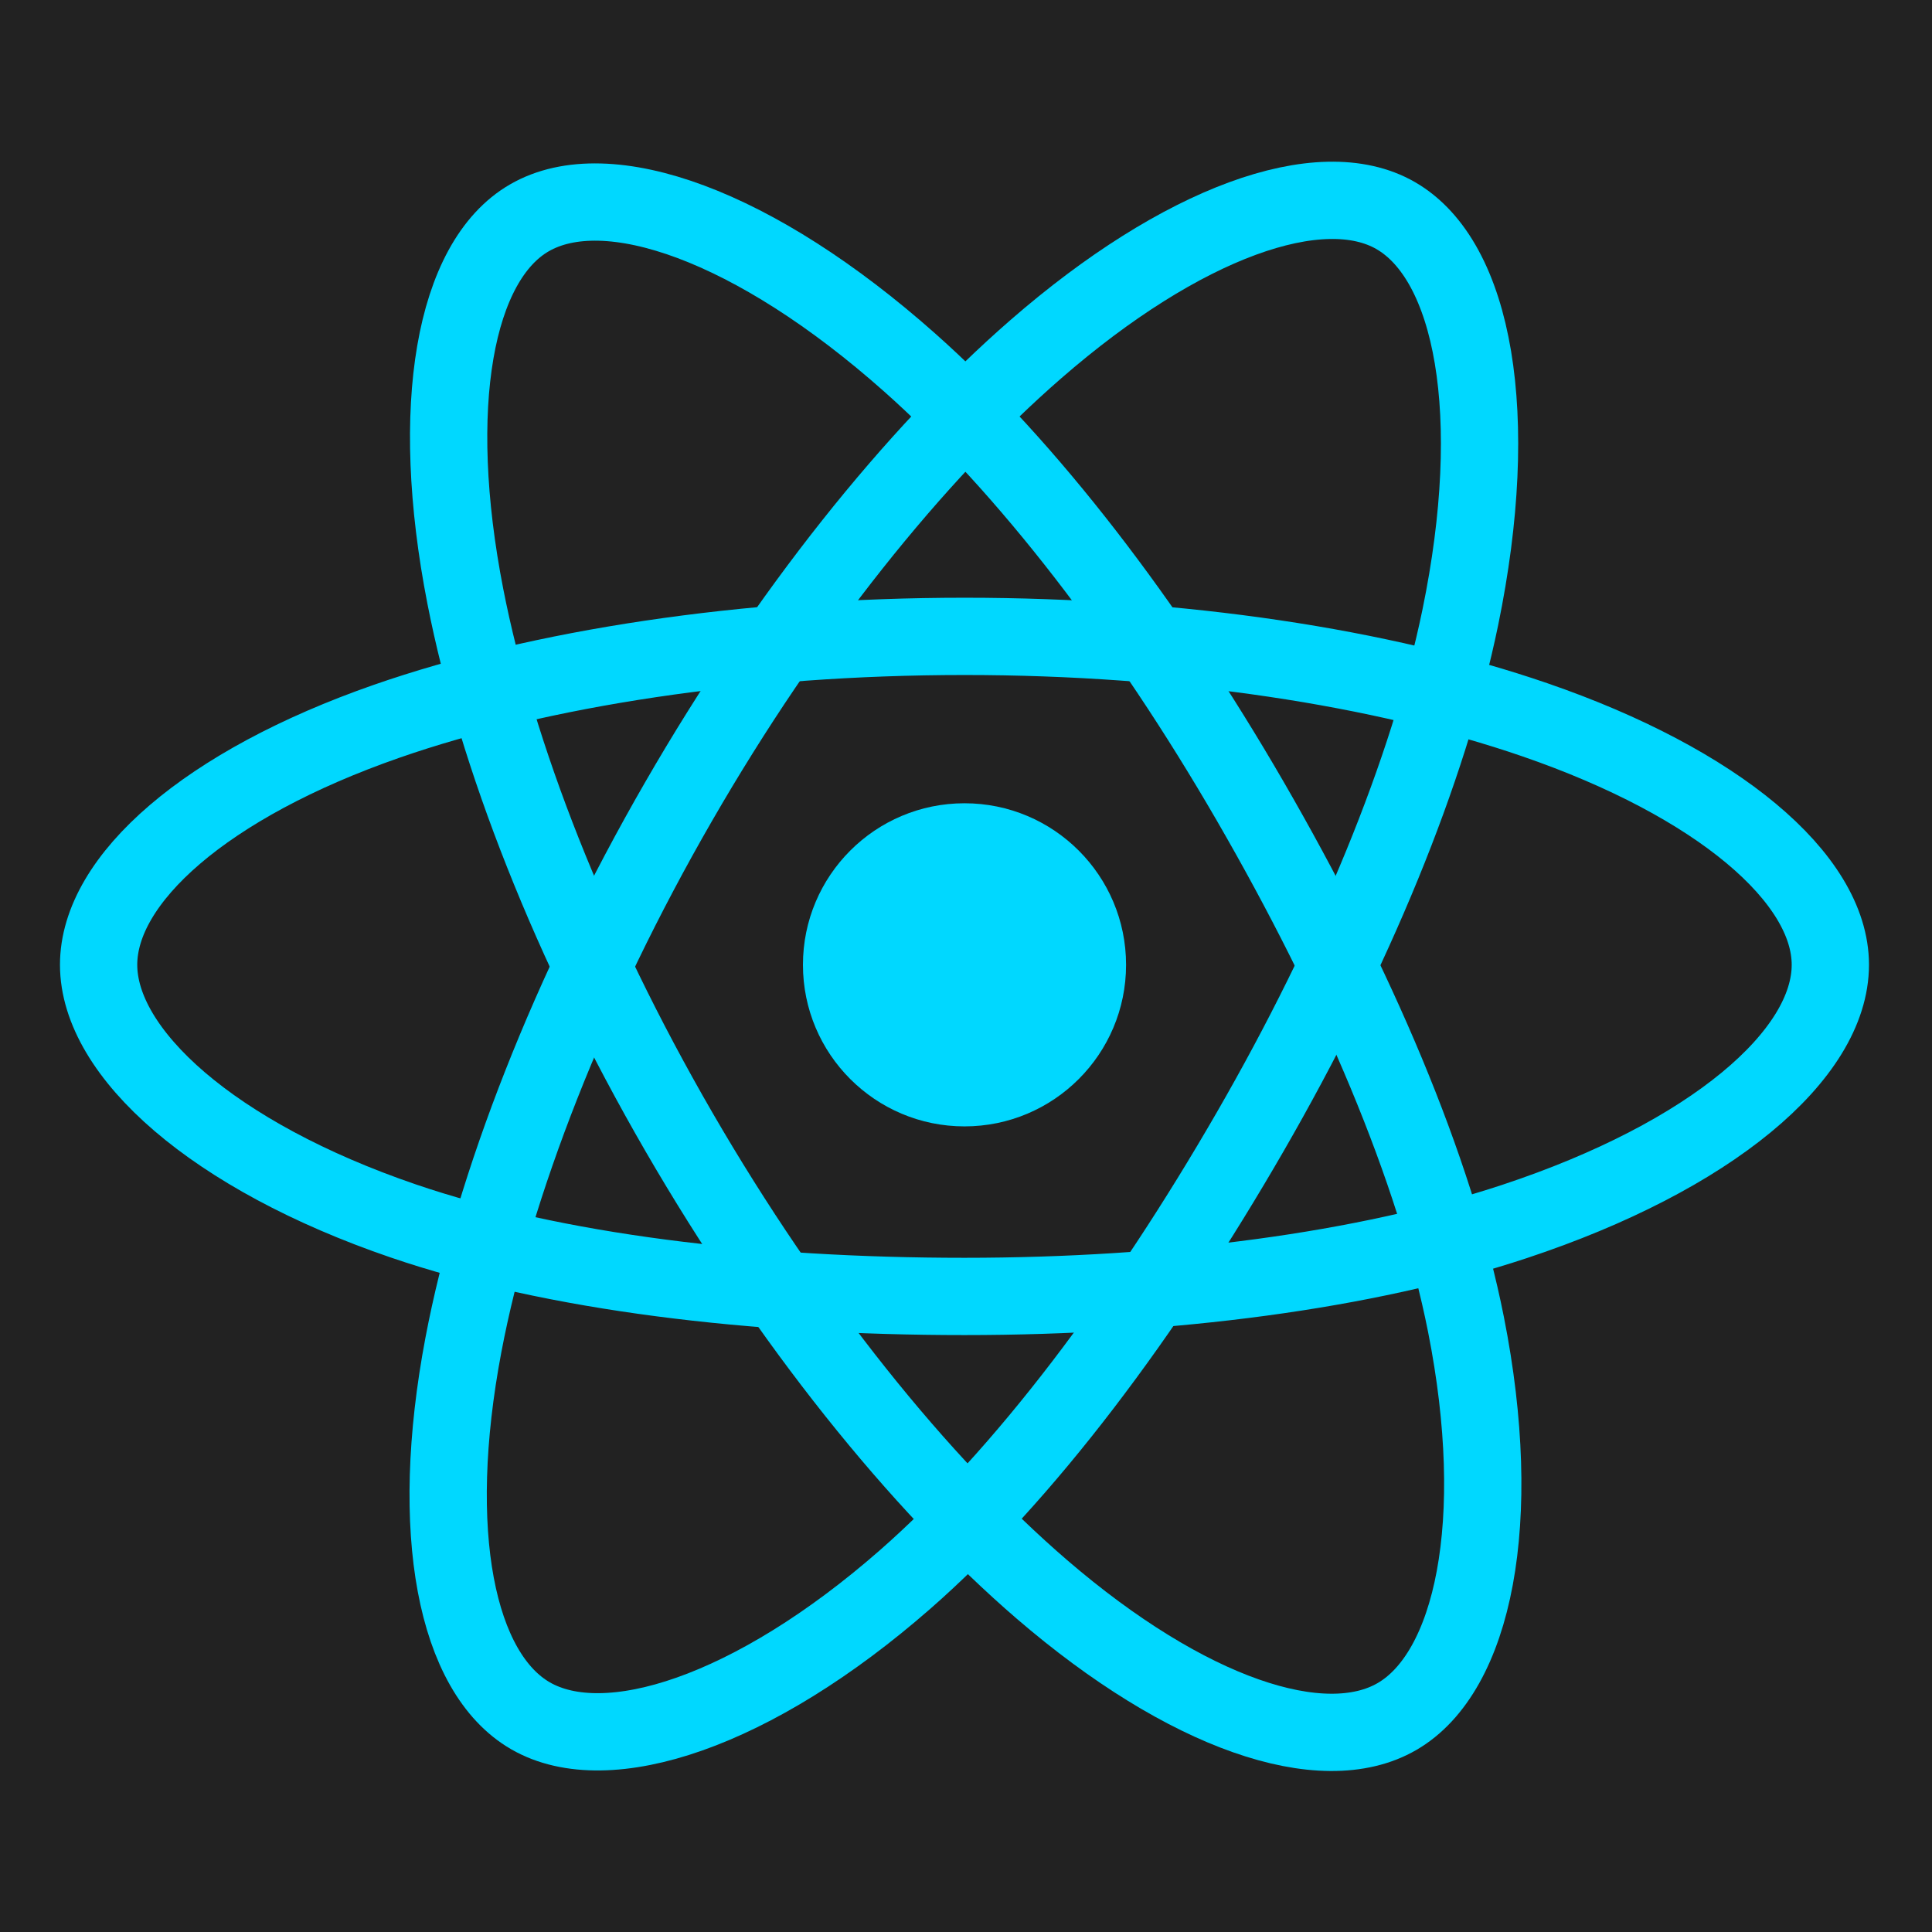
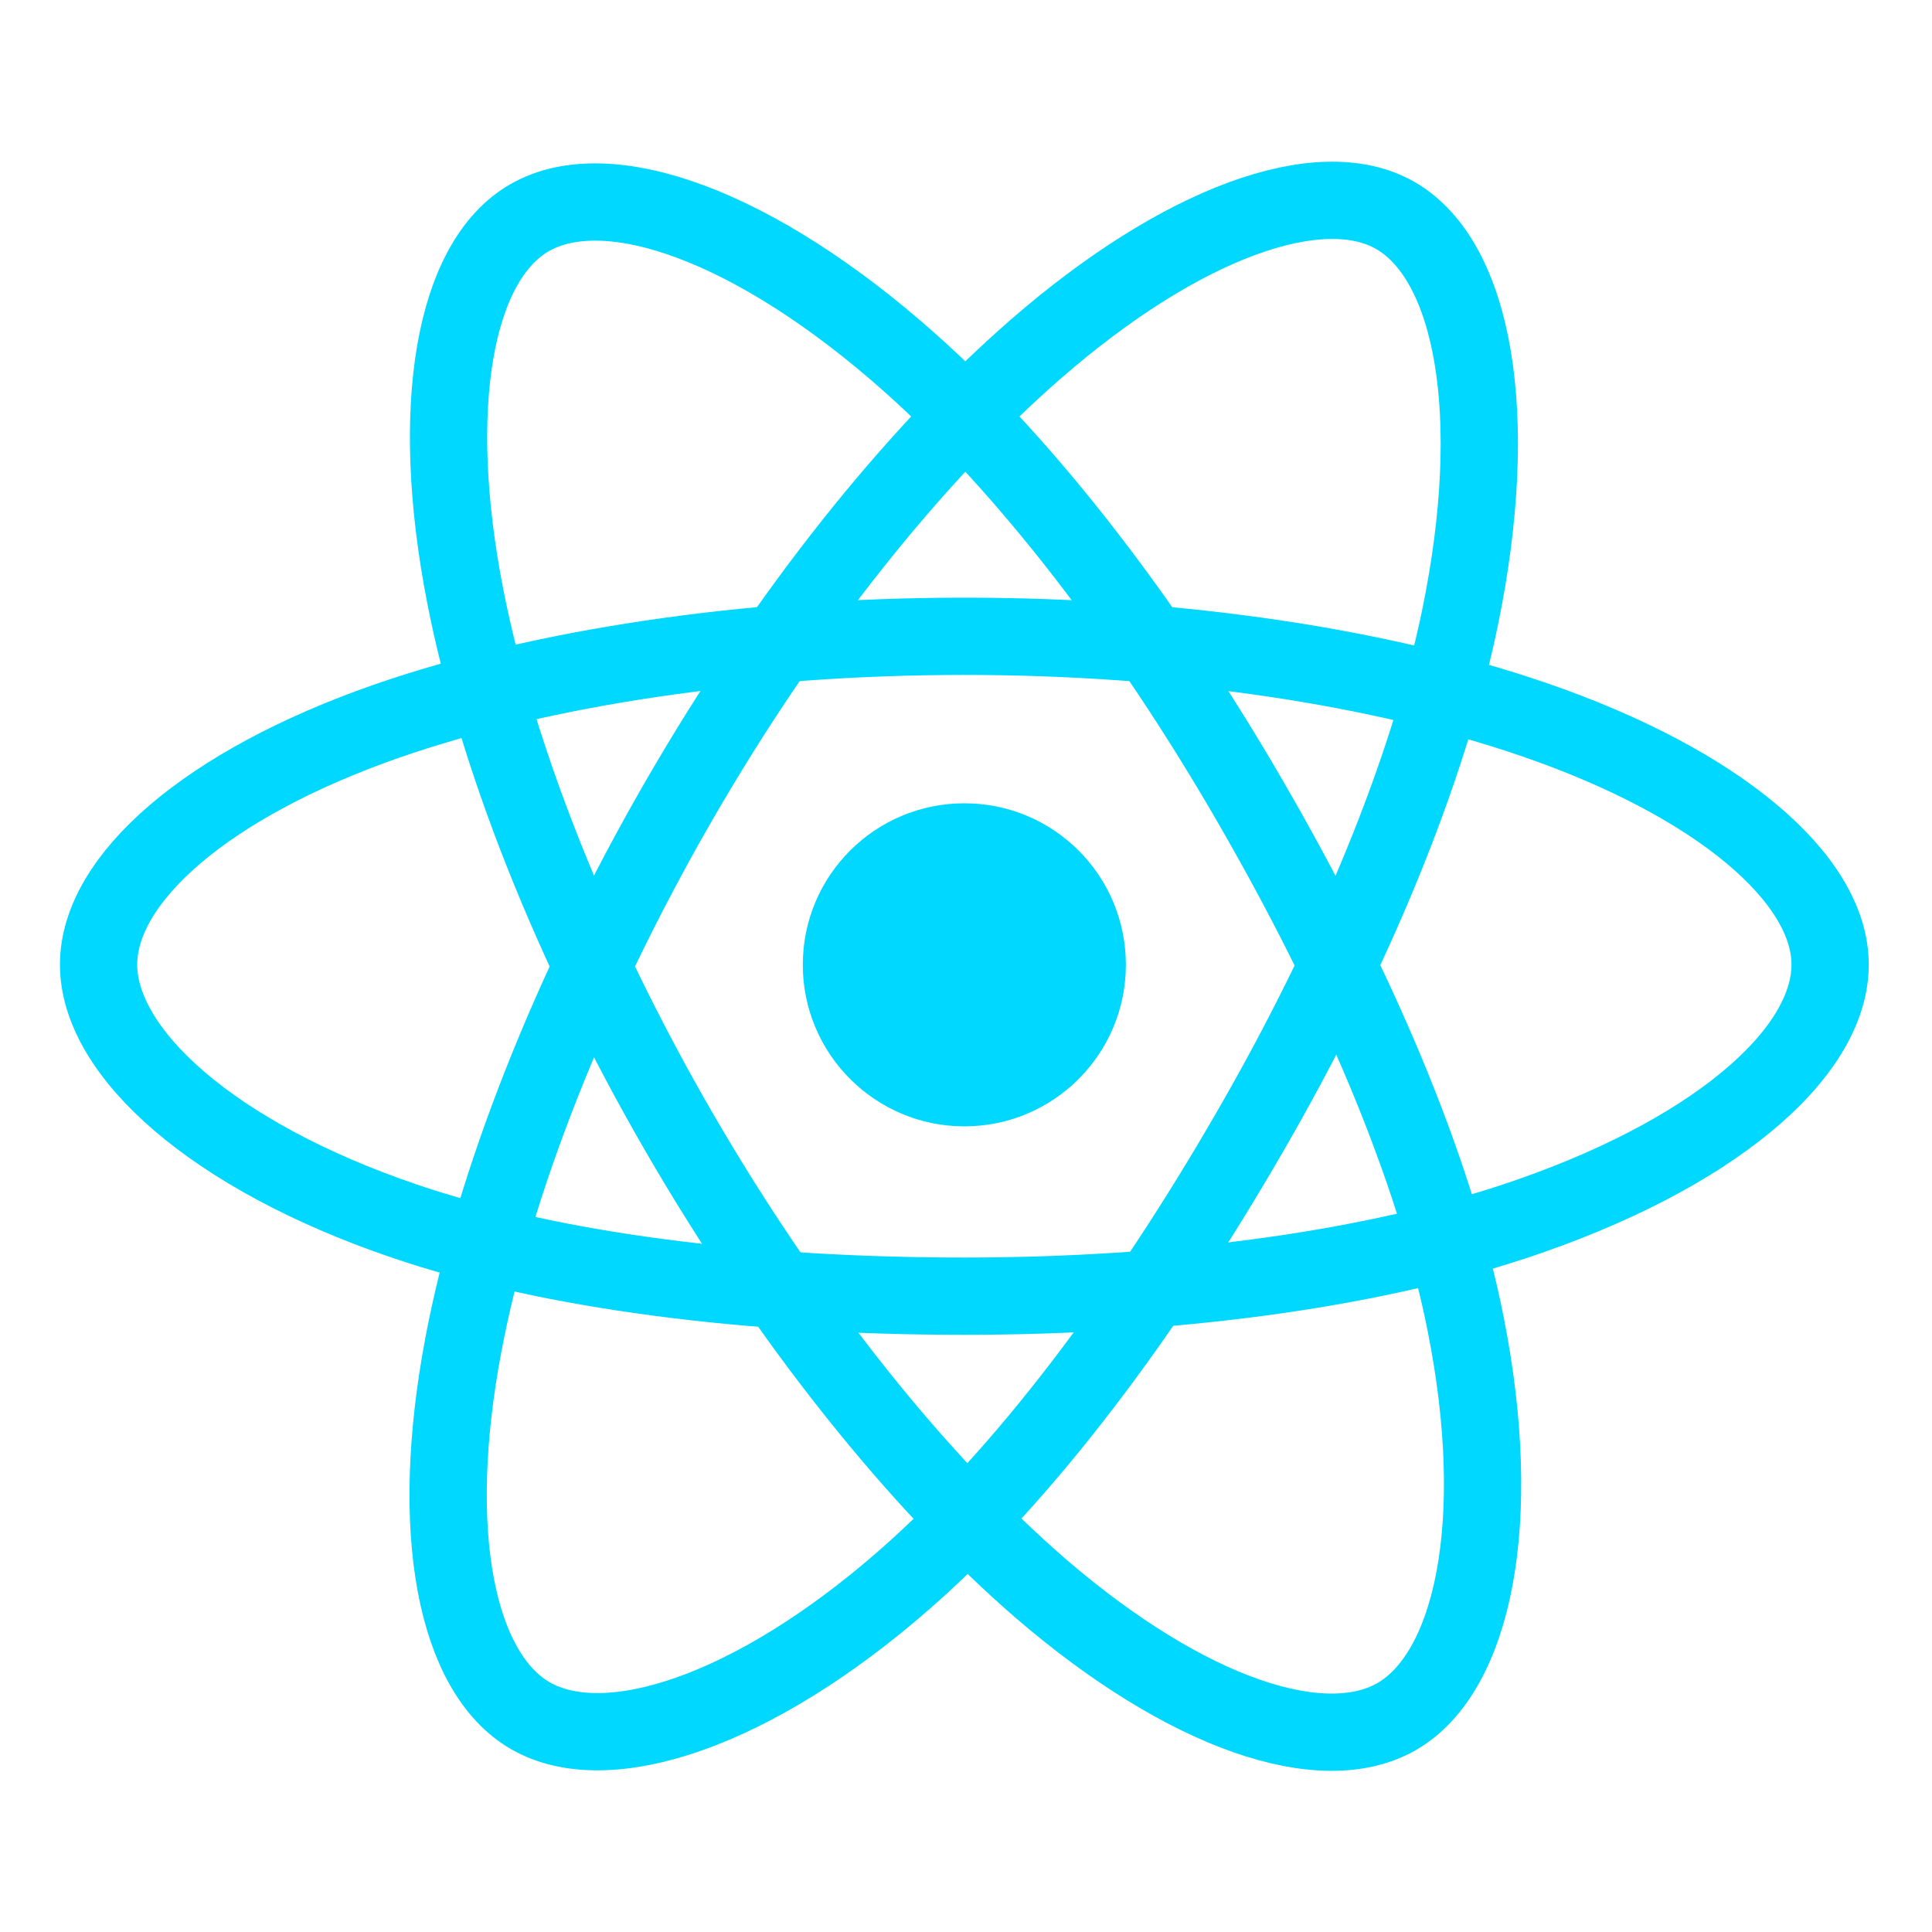
- <svg xmlns="http://www.w3.org/2000/svg" id="Layer_2" viewBox="0 0 3618.6 3618.6" width="3618.6" height="3618.6">
-   <style>.st0{fill:#222}.st1{fill:#00d8ff}.st2{fill:none;stroke:#00d8ff;stroke-width:144.746;stroke-miterlimit:10}
-     </style>
-   <path class="st0" d="M0 0h3618.6v3618.6H0z" style="fill: #222;" />
-   <circle class="st1" cx="1806.5" cy="1807.1" r="302.6" style="fill: #00d8ff;" />
-   <path class="st2" d="M1806.5 1191.9c406.2 0 783.6 58.3 1068.1 156.2 342.8 118 553.6 296.9 553.6 458.9 0 168.8-223.4 358.9-591.5 480.8-278.3 92.2-644.6 140.4-1030.2 140.4-395.4 0-769.7-45.2-1051.2-141.4-356.1-121.7-570.6-314.2-570.6-479.8 0-160.7 201.3-338.2 539.3-456 285.6-99.5 672.3-159.1 1082.5-159.1z" style="fill: none; stroke: #00d8ff; stroke-miterlimit: 10; stroke-width: 144.746;" />
-   <path class="st2" d="M1271 1501.3c202.9-351.9 442-649.7 669-847.2 273.5-238 533.8-331.2 674.1-250.3 146.2 84.3 199.3 372.8 121 752.7-59.2 287.2-200.4 628.5-393.1 962.6-197.5 342.5-423.7 644.2-647.6 840-283.3 247.7-557.3 337.3-700.7 254.6-139.2-80.3-192.4-343.3-125.7-695 56.4-297.4 198-662.1 403-1017.4z" style="fill: none; stroke: #00d8ff; stroke-miterlimit: 10; stroke-width: 144.746;" />
-   <path class="st2" d="M1271.5 2119.8c-203.5-351.6-342.1-707.4-399.9-1002.7-69.6-355.8-20.4-627.9 119.8-709 146.1-84.6 422.5 13.5 712.5 271 219.3 194.7 444.4 487.5 637.6 821.3 198.1 342.2 346.6 688.8 404.3 980.5 73.1 369.2 13.9 651.3-129.4 734.2-139.1 80.5-393.5-4.7-664.9-238.2-229.2-197.3-474.5-502.1-680-857.1z" style="fill: none; stroke: #00d8ff; stroke-miterlimit: 10; stroke-width: 144.746;" />
+ <svg xmlns="http://www.w3.org/2000/svg" width="29pt" height="29pt" viewBox="0 0 32 32" version="1.1">
+   <g id="surface1">
+     <path style=" stroke:none;fill-rule:nonzero;fill:rgb(0%,84.706%,100%);fill-opacity:1;" d="M 18.648 15.98 C 18.648 17.457 17.453 18.656 15.973 18.656 C 14.496 18.656 13.297 17.457 13.297 15.98 C 13.297 14.5 14.496 13.305 15.973 13.305 C 17.453 13.305 18.648 14.5 18.648 15.98 Z M 18.648 15.98 " />
+     <path style="fill:none;stroke-width:144.746;stroke-linecap:butt;stroke-linejoin:miter;stroke:rgb(0%,84.706%,100%);stroke-opacity:1;stroke-miterlimit:10;" d="M 1806.408 1191.902 C 2212.838 1191.902 2590.112 1250.216 2874.613 1348.29 C 3217.429 1466.243 3428.154 1645.161 3428.154 1806.849 C 3428.154 1975.606 3204.617 2166.01 2836.621 2287.94 C 2558.304 2379.828 2192.075 2427.981 1806.408 2427.981 C 1411.021 2427.981 1036.84 2382.921 755.431 2286.614 C 399.362 2165.127 184.661 1972.514 184.661 1806.849 C 184.661 1646.486 386.109 1468.893 724.065 1350.94 C 1009.45 1251.541 1396.443 1191.902 1806.408 1191.902 Z M 1806.408 1191.902 " transform="matrix(0.00884222,0,0,0.00884222,0,0)" />
+     <path style="fill:none;stroke-width:144.746;stroke-linecap:butt;stroke-linejoin:miter;stroke:rgb(0%,84.706%,100%);stroke-opacity:1;stroke-miterlimit:10;" d="M 1270.979 1501.143 C 1473.753 1149.492 1713.194 851.737 1939.823 654.265 C 2213.28 416.15 2473.926 322.936 2613.968 403.78 C 2760.194 488.159 2813.207 776.636 2735.013 1156.56 C 2675.816 1443.712 2534.89 1785.203 2341.836 2119.182 C 2144.364 2461.556 1918.176 2763.287 1694.197 2958.992 C 1411.021 3206.826 1137.122 3296.506 993.546 3213.895 C 854.388 3133.492 801.375 2870.196 868.083 2518.545 C 924.188 2221.232 1065.997 1856.77 1270.979 1501.143 Z M 1270.979 1501.143 " transform="matrix(0.00884222,0,0,0.00884222,0,0)" />
+     <path style="fill:none;stroke-width:144.746;stroke-linecap:butt;stroke-linejoin:miter;stroke:rgb(0%,84.706%,100%);stroke-opacity:1;stroke-miterlimit:10;" d="M 1271.421 2119.624 C 1068.206 1768.415 929.489 1412.347 871.617 1117.243 C 801.817 761.174 851.296 489.042 991.337 408.198 C 1137.564 323.377 1414.114 421.451 1703.916 679.004 C 1923.036 873.826 2148.339 1166.721 2341.394 1500.259 C 2539.75 1842.633 2688.185 2188.983 2745.616 2480.994 C 2818.95 2850.316 2759.753 3132.167 2616.618 3215.22 C 2477.46 3295.623 2222.999 3210.36 1951.309 2977.105 C 1722.471 2779.632 1476.845 2474.809 1271.421 2119.624 Z M 1271.421 2119.624 " transform="matrix(0.00884222,0,0,0.00884222,0,0)" />
+   </g>
</svg>
